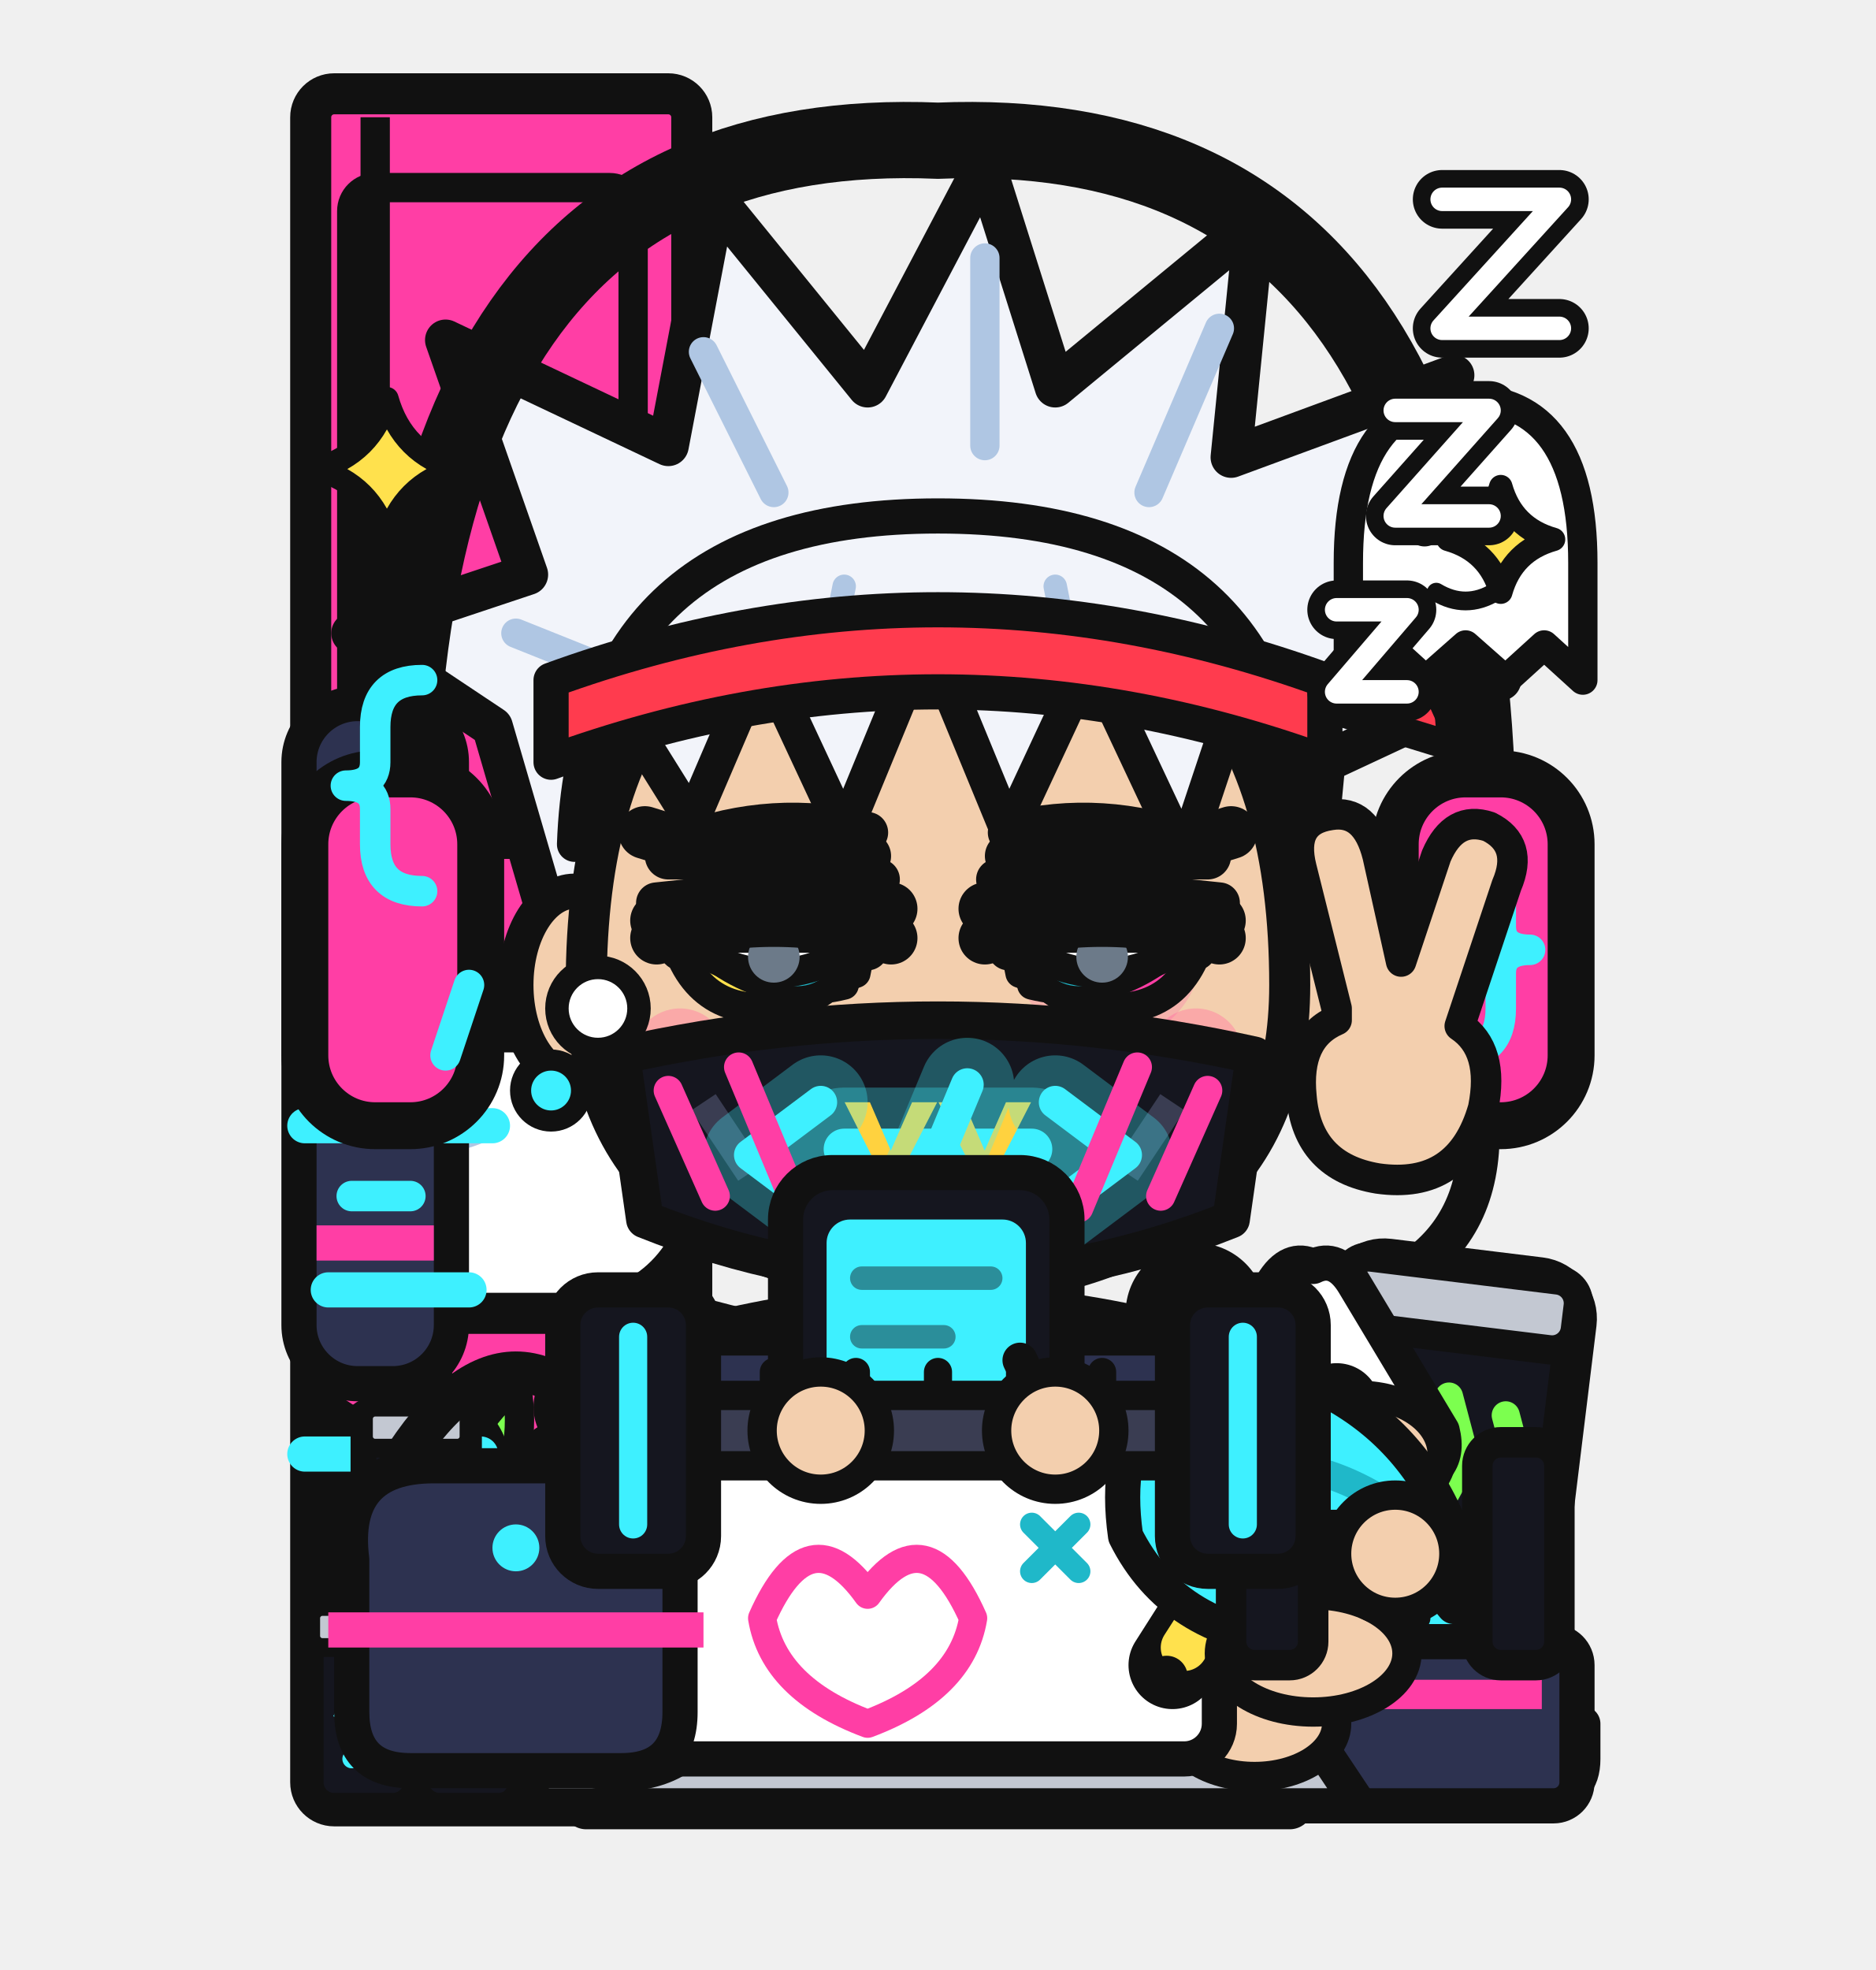
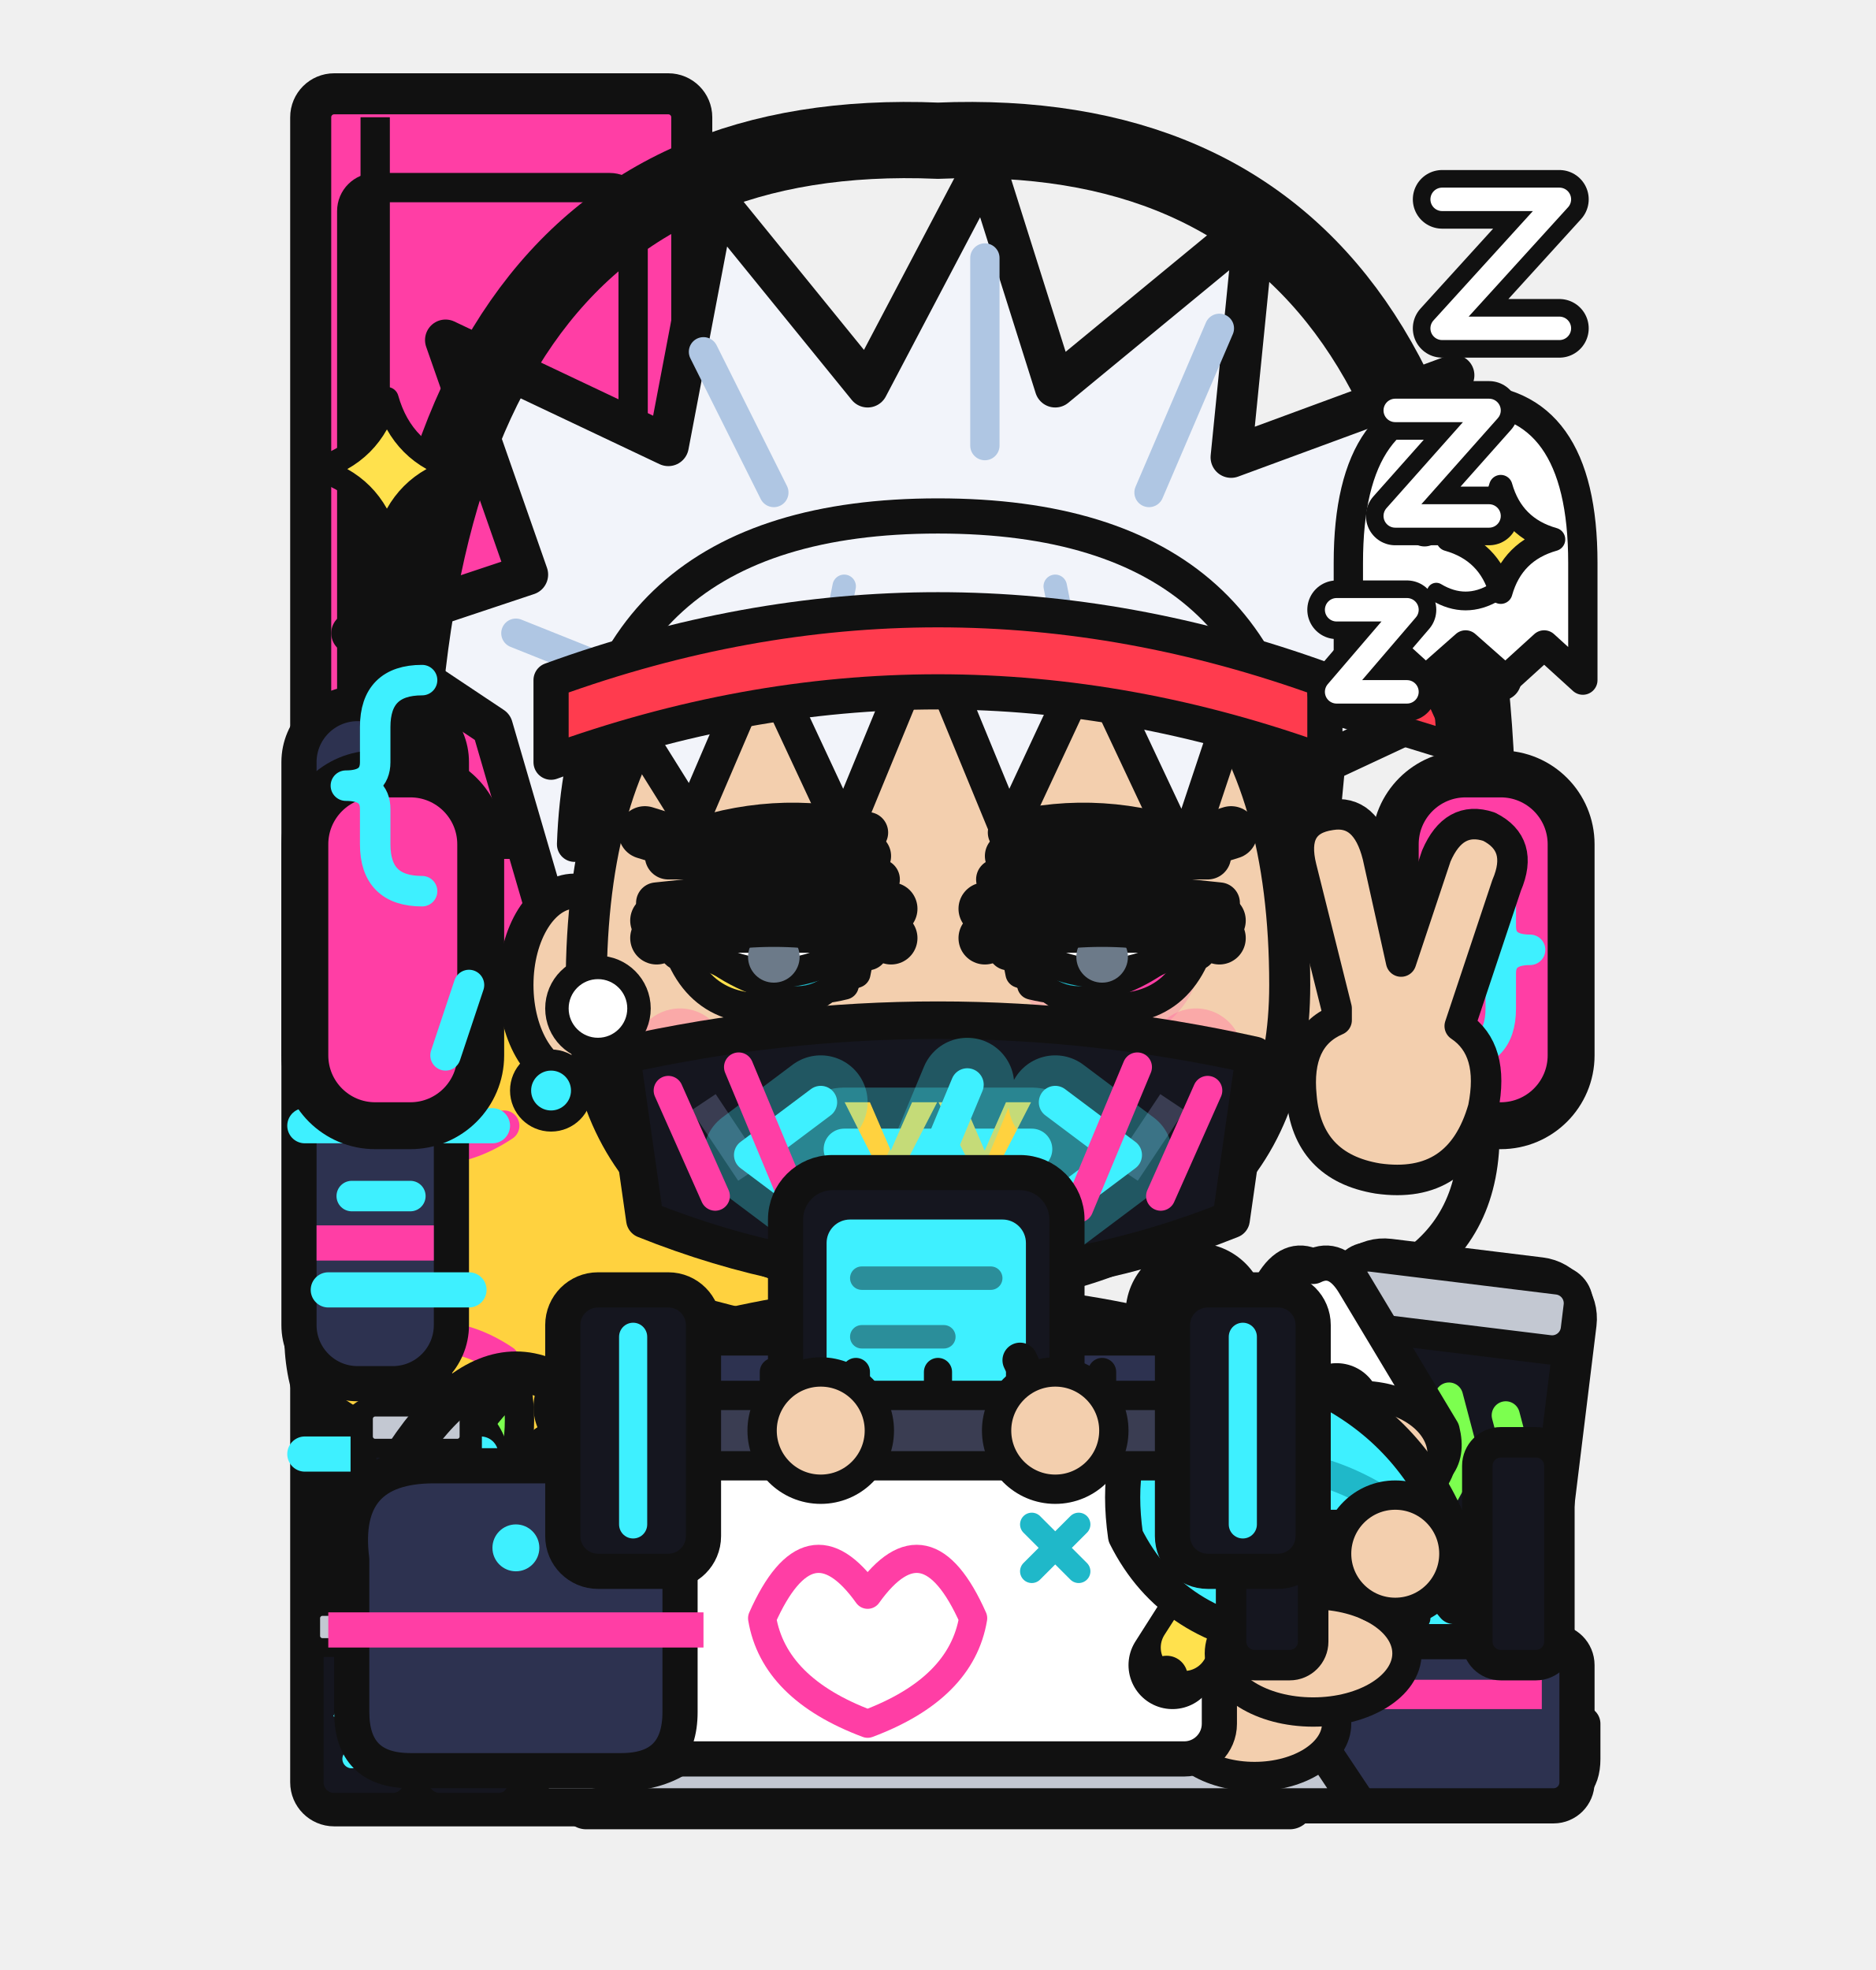
<svg xmlns="http://www.w3.org/2000/svg" viewBox="-20 -16 160 168" width="480" height="504">
  <g id="RUNNER">
    <g id="door">
      <rect x="6.5" y="-8" width="32.5" height="146" rx="2" fill="#FF3EA5" stroke="#111" stroke-width="3.5" />
      <rect x="10" y="0" width="24" height="56" rx="2" fill="none" stroke="#111" stroke-width="2.5" />
      <circle cx="33" cy="76" r="3" fill="#FFD23F" stroke="#111" stroke-width="2" />
    </g>
    <g id="pillow">
-       <rect x="6" y="72" width="34" height="24" rx="11" fill="#fff" stroke="#111" stroke-width="3.5" />
-       <path d="M10 80 q6 3 12 0" fill="none" stroke="#AFC6E3" stroke-width="2" stroke-linecap="round" />
+       <rect x="6" y="68" width="50" height="46" rx="16" fill="#FFD23F" stroke="#111" stroke-width="3.5" />
+       <path d="M11 80 q6 4 12 0 M11 100 q6 -4 12 0" fill="none" stroke="#FF3EA5" stroke-width="2.6" stroke-linecap="round" />
+       <path d="M9.5 71 l3.5 4 M9.5 111 l3.5 -4" stroke="#111" stroke-width="2.5" stroke-linecap="round" />
    </g>
    <g id="room_plant">
      <g transform="translate(2 0)">
        <path d="M13 122 q-9 -6 -7 -18 q8 4 7 18z M13 122 q2 -14 9 -20 q2 10 -9 20z M13 122 q-3 -10 1 -24 q5 10 -1 24z" fill="#7CFF4F" stroke="#111" stroke-width="2.5" stroke-linejoin="round" />
        <path d="M6 122 h15 l-2 16 h-11z" fill="#FF3EA5" stroke="#111" stroke-width="3" stroke-linejoin="round" />
      </g>
    </g>
    <g id="room_bag">
      <g transform="translate(2 0)">
        <path d="M13.5 130 v5" stroke="#111" stroke-width="3" />
        <rect x="7" y="104" width="13" height="26" rx="5" fill="#FF3B4E" stroke="#111" stroke-width="3" />
        <path d="M8.5 112 h10" stroke="#fff" stroke-width="2.5" />
        <path d="M6 138 q7.5 -6 15 0z" fill="#2D3250" stroke="#111" stroke-width="3" stroke-linejoin="round" />
      </g>
    </g>
    <g id="heavy_bag">
      <path d="M12 -6 v50" stroke="#111" stroke-width="2.5" />
      <rect x="5.5" y="44" width="13" height="58" rx="5" fill="#2D3250" stroke="#111" stroke-width="3" />
      <path d="M7 56 h10 M7 90 h10" stroke="#FF3EA5" stroke-width="3" />
    </g>
    <g id="speed_lines">
      <path d="M7 66 h13 M6 80 h16 M8 94 h12 M6 108 h15" stroke="#3EF0FF" stroke-width="3" stroke-linecap="round" />
    </g>
    <g id="body">
      <g id="jacket">
        <path d="M30 138 L36 102 Q60 92 84 102 L90 138 Z" fill="#1B1C26" stroke="#111" stroke-width="4" stroke-linejoin="round" />
      </g>
      <g id="stripe_neon">
        <path d="M44 106 L60 122 L76 106" fill="none" stroke="#FF3EA5" stroke-width="3.5" stroke-linejoin="round" />
      </g>
      <g id="hood_collar">
        <path d="M30 104 Q60 92 90 104" fill="none" stroke="#111" stroke-width="9" stroke-linecap="round" />
        <path d="M30 104 Q60 92 90 104" fill="none" stroke="#2D3250" stroke-width="4.5" stroke-linecap="round" />
      </g>
    </g>
    <g id="hoodie_strings">
      <path d="M53 101 v12 M67 101 v12" stroke="#3EF0FF" stroke-width="2.5" stroke-linecap="round" />
      <circle cx="53" cy="114.5" r="2.2" fill="#3EF0FF" stroke="#111" stroke-width="1.5" />
      <circle cx="67" cy="114.5" r="2.2" fill="#3EF0FF" stroke="#111" stroke-width="1.5" />
    </g>
    <g id="towel">
      <path d="M36 104 Q60 92 84 104 L80 111 Q60 101 40 111Z" fill="#3EF0FF" stroke="#111" stroke-width="3" stroke-linejoin="round" />
      <path d="M37 105 l9 3 l-2 22 h-9z M83 105 l-9 3 l2 22 h9z" fill="#3EF0FF" stroke="#111" stroke-width="3" stroke-linejoin="round" />
      <path d="M36.5 124 h8.5 M75 124 h8.5" stroke="#fff" stroke-width="2.2" stroke-linecap="round" />
    </g>
    <g id="head">
      <g id="hair_back">
        <path d="M29 70 L22 46 L10 38 L25 33 L18 13 L37 22 L41 1 L54 17 L64 -2 L70 17 L87 3 L85 23 L104 16 L95 35 L108 42 L93 49 L91 70 Q60 40 29 70Z" fill="#F2F4FA" stroke="#111" stroke-width="3.5" stroke-linejoin="round" />
        <path d="M40 14 L46 26 M64 6 L64 22 M84 12 L78 26 M24 38 L34 42 M98 40 L88 44" stroke="#AFC6E3" stroke-width="2.5" stroke-linecap="round" />
      </g>
      <g id="ear_L">
        <ellipse cx="29" cy="68" rx="5" ry="8" fill="#F3CFAE" stroke="#111" stroke-width="3" />
      </g>
      <g id="ear_R">
        <ellipse cx="91" cy="68" rx="5" ry="8" fill="#F3CFAE" stroke="#111" stroke-width="3" />
      </g>
      <g id="face_base">
        <path d="M30 68 Q30 34 60 32 Q90 34 90 68 Q90 92 60 94 Q30 92 30 68Z" fill="#F3CFAE" stroke="#111" stroke-width="3.5" />
      </g>
      <g id="eyes">
        <g id="eyes_work">
          <path d="M37 63 L54 62 L53 67 Q45 70 38 64Z" fill="#fff" stroke="#111" stroke-width="2.5" stroke-linejoin="round" />
          <circle cx="47" cy="65.5" r="2.6" fill="#6C7A89" />
          <path d="M83 63 L66 62 L67 67 Q75 70 82 64Z" fill="#fff" stroke="#111" stroke-width="2.5" stroke-linejoin="round" />
          <circle cx="73" cy="65.5" r="2.6" fill="#6C7A89" />
          <g id="lids_work">
            <path d="M36 62.5 L55 61.5 M84 62.5 L65 61.5" stroke="#111" stroke-width="4.5" stroke-linecap="round" />
          </g>
          <g id="eyebags">
            <path d="M40 72 q6 2 12 0 M68 72 q6 2 12 0" fill="none" stroke="#B98B6E" stroke-width="2" stroke-linecap="round" />
          </g>
          <g id="brows_work">
            <path d="M38 56 h15 M82 56 h-15" stroke="#111" stroke-width="3.5" stroke-linecap="round" />
          </g>
        </g>
        <g id="eyes_chill">
          <path d="M38 65 q8 -6 16 0 M66 65 q8 -6 16 0" fill="none" stroke="#111" stroke-width="3.5" stroke-linecap="round" />
          <path d="M38 56 q8 -3 16 -1 M82 56 q-8 -3 -16 -1" stroke="#111" stroke-width="3.5" fill="none" stroke-linecap="round" />
          <circle cx="38" cy="74" r="4" fill="#FF8FA3" opacity=".6" />
          <circle cx="82" cy="74" r="4" fill="#FF8FA3" opacity=".6" />
        </g>
        <g id="eyes_box">
          <g id="cateye_L">
            <path d="M37 61 q8 -2 17 1 q-2 8 -9 8 q-7 0 -8 -9z" fill="#FFE14D" stroke="#111" stroke-width="2.6" />
            <path d="M45.5 61 v7" stroke="#111" stroke-width="3" stroke-linecap="round" />
          </g>
          <g id="cateye_R">
            <circle cx="74.5" cy="65" r="8" fill="#FF3EA5" opacity=".2" />
            <path d="M83 61 q-8 -2 -17 1 q2 8 9 8 q7 0 8 -9z" fill="#FF3EA5" stroke="#111" stroke-width="2.6" />
            <path d="M74.5 61 v7" stroke="#111" stroke-width="3" stroke-linecap="round" />
          </g>
          <g id="brows_box">
            <path d="M35 55 L56 61.5 M85 55 L64 61.5" stroke="#111" stroke-width="4.5" stroke-linecap="round" />
          </g>
        </g>
        <g id="eyes_money">
          <path d="M37 62 L54 60 L52 68 Q44 70 37 62Z" fill="#fff" stroke="#111" stroke-width="2.5" stroke-linejoin="round" />
          <circle cx="48" cy="64.5" r="3.6" fill="#1FB8C9" />
          <circle cx="48" cy="64.5" r="1.5" fill="#111" />
          <path d="M83 62 L66 60 L68 68 Q76 70 83 62Z" fill="#fff" stroke="#111" stroke-width="2.5" stroke-linejoin="round" />
          <circle cx="72" cy="64.5" r="3.6" fill="#1FB8C9" />
          <circle cx="72" cy="64.5" r="1.5" fill="#111" />
          <path d="M36 61 L55 59 M84 61 L65 59" stroke="#111" stroke-width="3.5" stroke-linecap="round" />
          <path d="M37 57 L54 57 M83 57 L66 57" stroke="#111" stroke-width="4" stroke-linecap="round" />
        </g>
        <g id="eye_glint">
          <circle cx="48" cy="64.4" r="1.1" fill="#fff" />
          <circle cx="72" cy="64.4" r="1.1" fill="#fff" />
        </g>
        <g id="eyes_sleepy">
          <path d="M38 64 Q46 70 54 64 Z" fill="#fff" stroke="#111" stroke-width="2.5" stroke-linejoin="round" />
          <circle cx="46" cy="65.6" r="2.2" fill="#6C7A89" />
          <path d="M82 64 Q74 70 66 64 Z" fill="#fff" stroke="#111" stroke-width="2.5" stroke-linejoin="round" />
          <circle cx="74" cy="65.6" r="2.2" fill="#6C7A89" />
          <path d="M36 64 Q46 61 56 64 M84 64 Q74 61 64 64" fill="none" stroke="#111" stroke-width="4.5" stroke-linecap="round" />
          <path d="M38 57 q8 3 16 2 M82 57 q-8 3 -16 2" fill="none" stroke="#111" stroke-width="3.2" stroke-linecap="round" />
        </g>
      </g>
      <g id="mouth">
        <g id="mouth_smile">
          <path d="M52 80 q8 6 16 0" fill="none" stroke="#111" stroke-width="3.2" stroke-linecap="round" />
        </g>
        <g id="mouth_fang">
          <path d="M52 83 h16" stroke="#111" stroke-width="3.2" stroke-linecap="round" />
          <path d="M64.5 83 l-2 5 l-2 -5z" fill="#fff" stroke="#111" stroke-width="1.5" stroke-linejoin="round" />
        </g>
        <g id="mouth_yawn">
          <ellipse cx="60" cy="85" rx="5.5" ry="7" fill="#111" />
          <path d="M55.5 89 q4.5 -3.5 9 0 q-4.5 3.5 -9 0z" fill="#FF8FA3" />
        </g>
      </g>
      <g id="mask">
        <g id="mask_up">
          <path d="M33 74 Q60 68 87 74 L85 88 Q60 98 35 88Z" fill="#15161F" stroke="#111" stroke-width="3.2" stroke-linejoin="round" />
          <g id="panel_lines">
            <path d="M40 78 l4 6 M80 78 l-4 6" stroke="#3A3D52" stroke-width="2.5" />
          </g>
          <g id="led">
            <g id="led_line">
              <path d="M52 82 h16" fill="none" stroke="#3EF0FF" stroke-width="10.5" stroke-linecap="round" stroke-linejoin="round" opacity=".3" />
              <path d="M52 82 h16" fill="none" stroke="#3EF0FF" stroke-width="3.5" stroke-linecap="round" stroke-linejoin="round" />
            </g>
            <g id="led_yen">
              <text x="60" y="88" text-anchor="middle" font-size="14" font-weight="700" font-family="sans-serif" fill="#FFD23F">¥¥</text>
            </g>
            <g id="led_code">
              <path d="M50 78 l-6 4.5 l6 4.5 M70 78 l6 4.5 l-6 4.5 M62.5 76.5 l-5 12" fill="none" stroke="#3EF0FF" stroke-width="8" stroke-linecap="round" stroke-linejoin="round" opacity=".3" />
              <path d="M50 78 l-6 4.5 l6 4.5 M70 78 l6 4.5 l-6 4.5 M62.5 76.5 l-5 12" fill="none" stroke="#3EF0FF" stroke-width="2.8" stroke-linecap="round" stroke-linejoin="round" />
            </g>
          </g>
        </g>
        <g id="mask_stripes">
          <path d="M37 77 l4 9 M43 75 l5 12 M83 77 l-4 9 M77 75 l-5 12" stroke="#FF3EA5" stroke-width="2.5" stroke-linecap="round" />
        </g>
        <g id="mask_down">
          <path d="M36 95 Q60 103 84 95 L82 101 Q60 109 38 101Z" fill="#15161F" stroke="#111" stroke-width="3" stroke-linejoin="round" />
        </g>
      </g>
      <g id="mask_stripes_down">
        <path d="M44 99 l1.5 3.5 M51 100.5 l1.5 4 M57 101 l1.5 4 M63 101 l1.5 4 M69 100.5 l1.5 4 M75 99 l1.5 3.5" stroke="#FF3EA5" stroke-width="2" stroke-linecap="round" />
      </g>
      <g id="hair_fringe">
        <path d="M29 56 Q30 28 60 28 Q90 28 91 56 L85 45 L81 57 L73 40 L66 55 L59 38 L52 55 L45 40 L39 54 L34 46Z" fill="#F2F4FA" stroke="#111" stroke-width="3" stroke-linejoin="round" />
        <path d="M52 34 L50 44 M70 34 L72 44" stroke="#AFC6E3" stroke-width="2" stroke-linecap="round" />
      </g>
      <g id="earring_neon">
        <circle cx="27" cy="77" r="2.6" fill="#3EF0FF" stroke="#111" stroke-width="1.8" />
      </g>
      <g id="earbud">
        <circle cx="31" cy="70" r="3.5" fill="#fff" stroke="#111" stroke-width="2" />
      </g>
      <g id="headband">
        <path d="M27 42 Q60 30 93 42 L93 49 Q60 37 27 49Z" fill="#FF3B4E" stroke="#111" stroke-width="3" stroke-linejoin="round" />
        <path d="M92 44 l13 4 l-5 -11" fill="#FF3B4E" stroke="#111" stroke-width="2.5" stroke-linejoin="round" />
      </g>
    </g>
    <g id="props">
      <g id="headset">
        <path d="M14 62 Q12 -6 60 -4 Q108 -6 106 62" fill="none" stroke="#111" stroke-width="6.5" />
        <g id="cup_L">
          <rect x="6" y="50" width="15" height="30" rx="6" fill="#FF3EA5" stroke="#111" stroke-width="4" />
        </g>
        <g id="cup_R">
          <rect x="99" y="50" width="15" height="30" rx="6" fill="#FF3EA5" stroke="#111" stroke-width="4" />
        </g>
        <g id="mic">
          <path d="M106 78 Q108 96 84 96" fill="none" stroke="#111" stroke-width="3.5" stroke-linecap="round" />
          <circle cx="82" cy="96" r="4.5" fill="#3EF0FF" stroke="#111" stroke-width="3" />
        </g>
      </g>
      <g id="glove_L">
        <g transform="translate(34 118)">
          <path d="M-13 0 a13 13 0 1 1 26 0 v5 a7 7 0 0 1 -7 7 h-12 a7 7 0 0 1 -7 -7z" fill="#FF3B4E" stroke="#111" stroke-width="3.5" />
          <path d="M-4 -8 q6 -3 10 2" fill="none" stroke="#fff" stroke-width="2.5" stroke-linecap="round" opacity=".7" />
          <rect x="-10" y="11" width="20" height="8" rx="2" fill="#fff" stroke="#111" stroke-width="3.5" />
        </g>
      </g>
      <g id="glove_R">
        <g transform="translate(86 118)">
          <path d="M-13 0 a13 13 0 1 1 26 0 v5 a7 7 0 0 1 -7 7 h-12 a7 7 0 0 1 -7 -7z" fill="#FF3B4E" stroke="#111" stroke-width="3.5" />
          <path d="M-4 -8 q6 -3 10 2" fill="none" stroke="#fff" stroke-width="2.5" stroke-linecap="round" opacity=".7" />
          <rect x="-10" y="11" width="20" height="8" rx="2" fill="#fff" stroke="#111" stroke-width="3.5" />
        </g>
      </g>
      <g id="monster_can">
        <g transform="translate(102 116) rotate(7)">
          <rect x="-10" y="-24" width="20" height="42" rx="3.5" fill="#15161F" stroke="#111" stroke-width="3.5" />
          <rect x="-10" y="-24" width="20" height="6" rx="2" fill="#C3C8D2" stroke="#111" stroke-width="2.5" />
          <path d="M-5 -12 l2 5 l-2 5 l2 5 l-1 6 M0 -13 l2 5 l-2 5 l2 5 l-1 7 M5 -12 l2 5 l-2 5 l2 5 l-1 6" fill="none" stroke="#7CFF4F" stroke-width="2.4" stroke-linecap="round" stroke-linejoin="round" />
          <path d="M-7 -16 v28" stroke="#fff" stroke-width="1.6" opacity=".35" />
        </g>
      </g>
      <g id="run_shoe">
        <path d="M90 126 q1 -9 9 -11 l5 6 q8 1 10 7 v3 h-24z" fill="#3EF0FF" stroke="#111" stroke-width="3" stroke-linejoin="round" />
        <path d="M89 131 h26 v3 q0 3 -3 3 h-20 q-3 0 -3 -3z" fill="#fff" stroke="#111" stroke-width="3" stroke-linejoin="round" />
        <path d="M97 119 l4 3 M99 116 l4 3" stroke="#111" stroke-width="2" stroke-linecap="round" />
      </g>
      <g id="chain_gold">
        <path d="M38 108 Q60 126 82 108" fill="none" stroke="#111" stroke-width="8" stroke-linecap="round" />
        <path d="M38 108 Q60 126 82 108" fill="none" stroke="#FFD23F" stroke-width="4" stroke-dasharray="5 3" stroke-linecap="round" />
        <g id="coin" transform="translate(60 120)">
          <circle r="7" fill="#FFD23F" stroke="#111" stroke-width="3" />
          <text y="4" text-anchor="middle" font-size="10" font-weight="700" font-family="sans-serif" fill="#111">¥</text>
        </g>
      </g>
      <g id="desk">
        <rect x="6.5" y="124" width="108" height="14" rx="2" fill="#2D3250" stroke="#111" stroke-width="3" />
        <path d="M9.5 128.5 h102" stroke="#FF3EA5" stroke-width="2.5" />
      </g>
      <g id="can_stack_one">
        <rect x="6.5" y="121" width="9" height="17" rx="2" fill="#15161F" stroke="#111" stroke-width="2.2" />
        <rect x="6.5" y="121" width="9" height="3.5" rx="1" fill="#C3C8D2" stroke="#111" stroke-width="1.6" />
        <path d="M11.0 127 l-1.5 3 l2 1 l-1.5 3" fill="none" stroke="#3EF0FF" stroke-width="1.6" stroke-linecap="round" />
      </g>
      <g id="can_stack_two">
        <rect x="15.5" y="121" width="9" height="17" rx="2" fill="#15161F" stroke="#111" stroke-width="2.2" />
        <rect x="15.5" y="121" width="9" height="3.5" rx="1" fill="#C3C8D2" stroke="#111" stroke-width="1.6" />
        <path d="M20.0 127 l-1.5 3 l2 1 l-1.5 3" fill="none" stroke="#3EF0FF" stroke-width="1.6" stroke-linecap="round" />
      </g>
      <g id="can_stack_three">
        <rect x="11" y="104" width="9" height="17" rx="2" fill="#15161F" stroke="#111" stroke-width="2.2" />
        <rect x="11" y="104" width="9" height="3.5" rx="1" fill="#C3C8D2" stroke="#111" stroke-width="1.6" />
        <path d="M15.5 110 l-1.5 3 l2 1 l-1.5 3" fill="none" stroke="#3EF0FF" stroke-width="1.6" stroke-linecap="round" />
      </g>
      <g id="laptop">
        <path d="M28 132 h64 l4 6 h-72z" fill="#C3C8D2" stroke="#111" stroke-width="3" stroke-linejoin="round" />
        <rect x="32" y="98" width="56" height="35" rx="3" fill="#2D3250" stroke="#111" stroke-width="3.2" />
        <path d="M62 107 l-6 9 h5 l-2 8 l7 -10 h-5z" fill="#3EF0FF" stroke="#111" stroke-width="1.5" stroke-linejoin="round" />
      </g>
      <g id="typing_hands">
        <ellipse cx="33" cy="131" rx="7" ry="4.5" fill="#F3CFAE" stroke="#111" stroke-width="2.5" />
        <ellipse cx="87" cy="131" rx="7" ry="4.5" fill="#F3CFAE" stroke="#111" stroke-width="2.5" />
      </g>
      <g id="soul">
        <g transform="translate(-2 0)">
          <path d="M97 32 q0 -14 10 -14 q10 0 10 14 v10 l-3.3 -3 l-3.3 3 l-3.4 -3 l-3.4 3 l-3.3 -3 l-3.3 3z" fill="#fff" stroke="#111" stroke-width="2.5" stroke-linejoin="round" />
          <circle cx="103.5" cy="29" r="1.6" fill="#111" />
          <circle cx="110.5" cy="29" r="1.6" fill="#111" />
          <path d="M104.5 34.5 q2.5 1.5 5 0" fill="none" stroke="#111" stroke-width="1.6" stroke-linecap="round" />
        </g>
      </g>
      <g id="code_bits">
        <path d="M16 42 q-4 0 -4 4 v3 q0 2 -2.5 2 q2.5 0 2.5 2 v3 q0 4 4 4 M104 56 q4 0 4 4 v3 q0 2 2.5 2 q-2.5 0 -2.5 2 v3 q0 4 -4 4 M18 74 l2 -6 M10 86 h5" fill="none" stroke="#3EF0FF" stroke-width="2.6" stroke-linecap="round" stroke-linejoin="round" />
      </g>
      <g id="phone">
        <rect x="47" y="84" width="24" height="36" rx="4" fill="#15161F" stroke="#111" stroke-width="3" />
        <rect x="50.5" y="88" width="17" height="27" rx="2" fill="#3EF0FF" />
      </g>
      <g id="phone_feed">
        <path d="M53.5 93 h11 M53.5 98 h7 M53.5 103 h11 M53.5 108 h6" stroke="#15161F" stroke-width="2" stroke-linecap="round" opacity=".45" />
      </g>
      <g id="phone_hand">
        <path d="M44 113 q0 10 10 10 h10 q10 0 10 -10 q-4 -5 -9 -1 h-12 q-5 -4 -9 1z" fill="#F3CFAE" stroke="#111" stroke-width="3" stroke-linejoin="round" />
        <path d="M66 112 q4 -6 1 -12" fill="none" stroke="#111" stroke-width="3" stroke-linecap="round" />
      </g>
      <g id="handheld">
        <rect x="36" y="106" width="48" height="20" rx="7" fill="#15161F" stroke="#111" stroke-width="3" />
        <path d="M43 106 a7 7 0 0 0 -7 7 v6 a7 7 0 0 0 7 7 h5 v-20z" fill="#FF3EA5" stroke="#111" stroke-width="2.5" stroke-linejoin="round" />
        <path d="M77 106 a7 7 0 0 1 7 7 v6 a7 7 0 0 1 -7 7 h-5 v-20z" fill="#3EF0FF" stroke="#111" stroke-width="2.5" stroke-linejoin="round" />
        <rect x="51" y="109.5" width="18" height="13" rx="1.5" fill="#3A3D52" />
        <path d="M55 118 h3 M62 114 h3 M58 120 h4" stroke="#7CFF4F" stroke-width="2.4" stroke-linecap="round" />
        <circle cx="42" cy="124" r="4.5" fill="#F3CFAE" stroke="#111" stroke-width="2.5" />
        <circle cx="78" cy="124" r="4.5" fill="#F3CFAE" stroke="#111" stroke-width="2.5" />
      </g>
      <g id="onigiri">
        <path d="M92 92 Q94 91 95.5 93.5 L103 106 Q104 110 99 110.5 L85 110.5 Q80 110 81.5 106 L88.5 93.5 Q90 91 92 92Z" fill="#fff" stroke="#111" stroke-width="3" stroke-linejoin="round" />
        <rect x="87" y="102" width="10" height="8.5" fill="#15161F" />
        <ellipse cx="92" cy="114" rx="9" ry="5.5" fill="#F3CFAE" stroke="#111" stroke-width="3" />
      </g>
      <g id="sketchbook">
        <rect x="34" y="104" width="50" height="30" rx="3" fill="#fff" stroke="#111" stroke-width="3" />
        <path d="M39 104 v-3 M46 104 v-3 M53 104 v-3 M60 104 v-3 M67 104 v-3 M74 104 v-3" stroke="#111" stroke-width="2.4" stroke-linecap="round" />
        <path d="M45 122 q4 -9 9 -2 q5 -7 9 2 q-1 6 -9 9 q-8 -3 -9 -9z" fill="none" stroke="#FF3EA5" stroke-width="2.4" stroke-linejoin="round" />
        <path d="M68 114 l4 4 M72 114 l-4 4" stroke="#1FB8C9" stroke-width="2" stroke-linecap="round" />
      </g>
      <g id="pencil">
        <path d="M80 126 L94 104" stroke="#111" stroke-width="7.5" stroke-linecap="round" />
        <path d="M81 124.5 L93.5 105" stroke="#FFE14D" stroke-width="4" stroke-linecap="round" />
        <circle cx="79.5" cy="127" r="1.8" fill="#111" />
        <ellipse cx="96" cy="108" rx="7" ry="5" fill="#F3CFAE" stroke="#111" stroke-width="2.5" />
      </g>
      <g id="cloth">
        <path d="M78 104 q8 -6 16 -1 q7 4 10 12 q-4 9 -14 9 q-10 -1 -14 -9 q-1 -7 2 -11z" fill="#3EF0FF" stroke="#111" stroke-width="3" stroke-linejoin="round" />
        <path d="M82 110 q8 -3 16 2 M81 117 q8 -2 17 2" fill="none" stroke="#1FB8C9" stroke-width="2.4" stroke-linecap="round" />
        <ellipse cx="92" cy="125" rx="8" ry="5" fill="#F3CFAE" stroke="#111" stroke-width="2.5" />
      </g>
      <g id="gym_bag">
        <g transform="translate(0 -4)">
          <path d="M14 113 q10 -16 20 0" fill="none" stroke="#111" stroke-width="3.5" stroke-linecap="round" />
          <path d="M10 121 q-1 -8 7 -8 h14 q8 0 7 8 v13 q0 5 -5 5 h-18 q-5 0 -5 -5z" fill="#2D3250" stroke="#111" stroke-width="3" stroke-linejoin="round" />
          <path d="M8 127 h32" stroke="#FF3EA5" stroke-width="3" />
          <circle cx="24" cy="120" r="2" fill="#3EF0FF" />
        </g>
      </g>
      <g id="hand_weight">
        <g transform="translate(0 -6)">
          <rect x="88" y="120" width="22" height="5" rx="2" fill="#3A3D52" stroke="#111" stroke-width="2.5" />
          <rect x="85" y="113" width="7" height="19" rx="2" fill="#15161F" stroke="#111" stroke-width="2.6" />
          <rect x="106" y="113" width="7" height="19" rx="2" fill="#15161F" stroke="#111" stroke-width="2.6" />
          <circle cx="99" cy="122.5" r="5" fill="#F3CFAE" stroke="#111" stroke-width="2.5" />
        </g>
      </g>
      <g id="peace_hand">
        <path d="M94 70 l-3 -12 q-1 -4 2.5 -4.5 q3 -0.5 4 3.5 l2 9 l3 -9 q1.5 -3.5 4.5 -2.5 q3 1.5 1.5 5 l-4 12 q3 2 2 7 q-2 7 -9 6 q-6 -1 -6.5 -7 q-0.5 -5 3 -6.5z" fill="#F3CFAE" stroke="#111" stroke-width="2.6" stroke-linejoin="round" />
      </g>
      <g id="dumbbell">
        <rect x="38" y="103" width="44" height="6" rx="2" fill="#3A3D52" stroke="#111" stroke-width="2.5" />
        <rect x="28" y="94" width="12" height="24" rx="3" fill="#15161F" stroke="#111" stroke-width="3" />
        <rect x="80" y="94" width="12" height="24" rx="3" fill="#15161F" stroke="#111" stroke-width="3" />
        <path d="M34 98 v16 M86 98 v16" stroke="#3EF0FF" stroke-width="2.4" stroke-linecap="round" />
        <circle cx="50" cy="106" r="5" fill="#F3CFAE" stroke="#111" stroke-width="2.5" />
        <circle cx="70" cy="106" r="5" fill="#F3CFAE" stroke="#111" stroke-width="2.5" />
      </g>
      <g id="sparkle">
        <path d="M13 18 Q14.32 22.68 19 24 Q14.32 25.32 13 30 Q11.68 25.32 7 24 Q11.68 22.68 13 18Z M108 25.5 Q108.99 29.01 112.5 30 Q108.99 30.99 108 34.5 Q107.01 30.99 103.5 30 Q107.01 29.01 108 25.5Z" fill="#FFE14D" stroke="#111" stroke-width="2" stroke-linejoin="round" />
      </g>
      <g id="zzz">
        <path d="M94 36 h6 l-6 7 h6 M99 19 h8 l-8 9 h8 M103 1 h10 l-10 11 h10" fill="none" stroke="#111" stroke-width="5" stroke-linecap="round" stroke-linejoin="round" />
        <path d="M94 36 h6 l-6 7 h6 M99 19 h8 l-8 9 h8 M103 1 h10 l-10 11 h10" fill="none" stroke="#fff" stroke-width="2" stroke-linecap="round" stroke-linejoin="round" />
      </g>
    </g>
  </g>
</svg>
